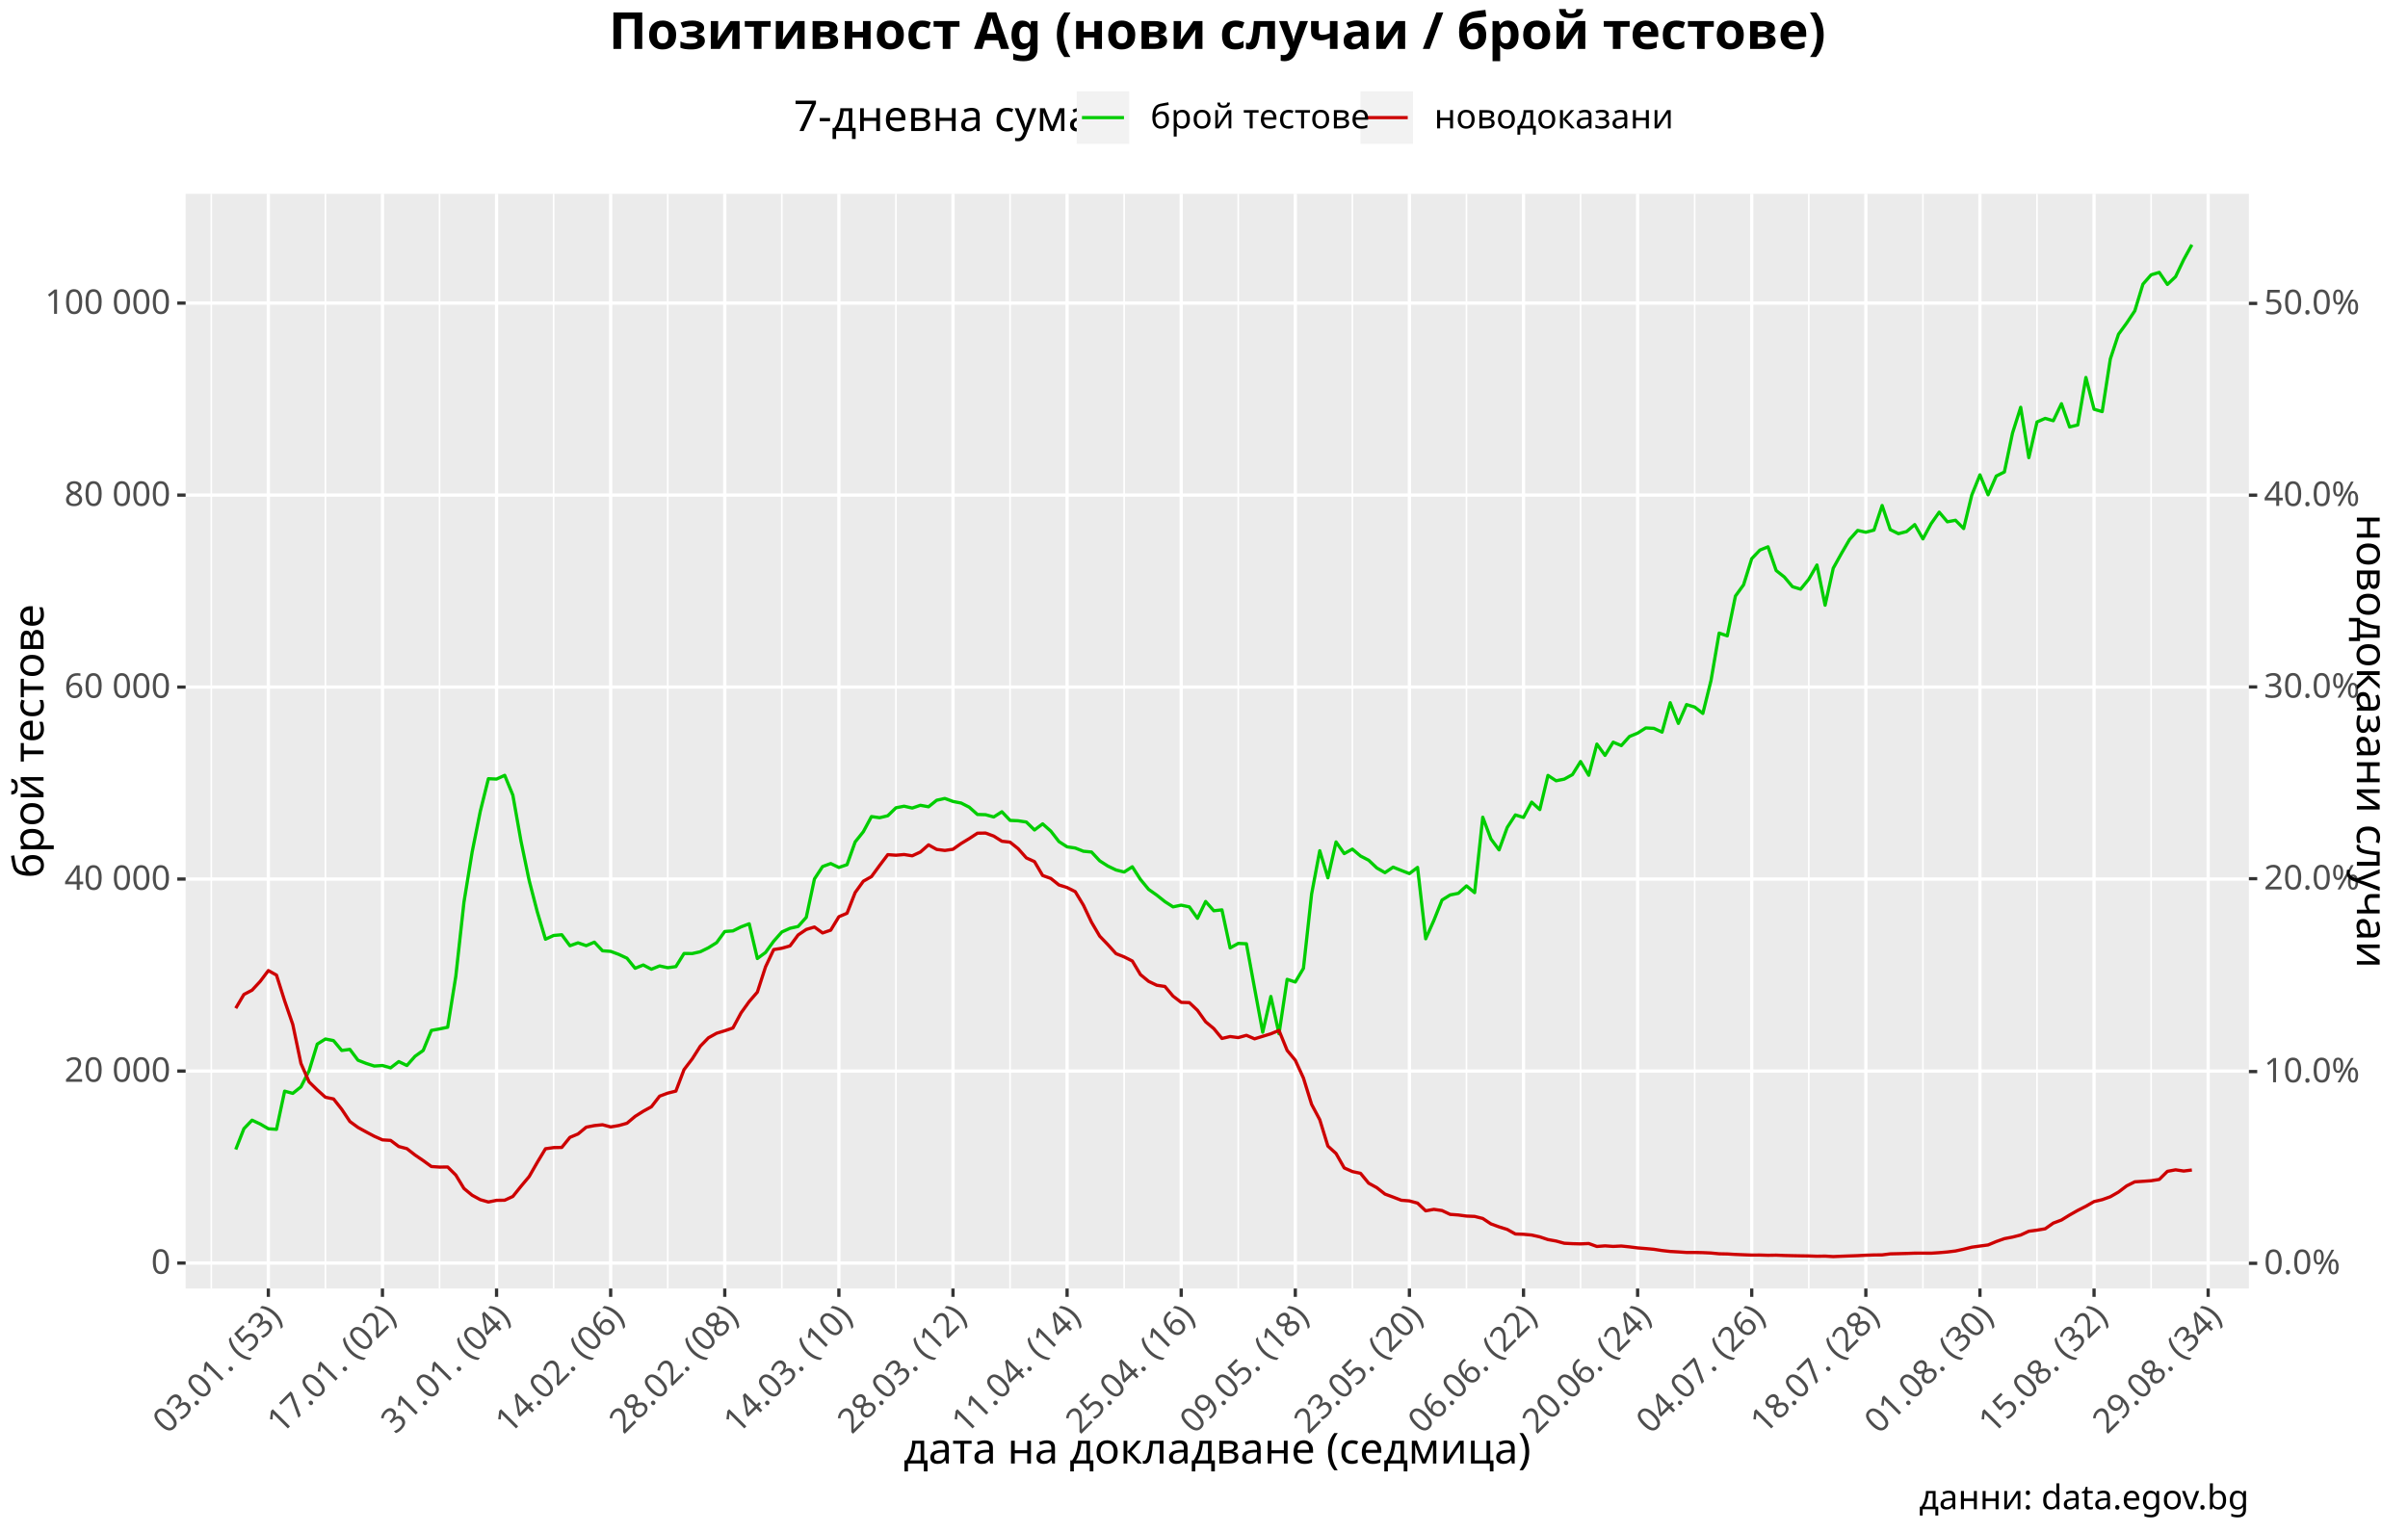
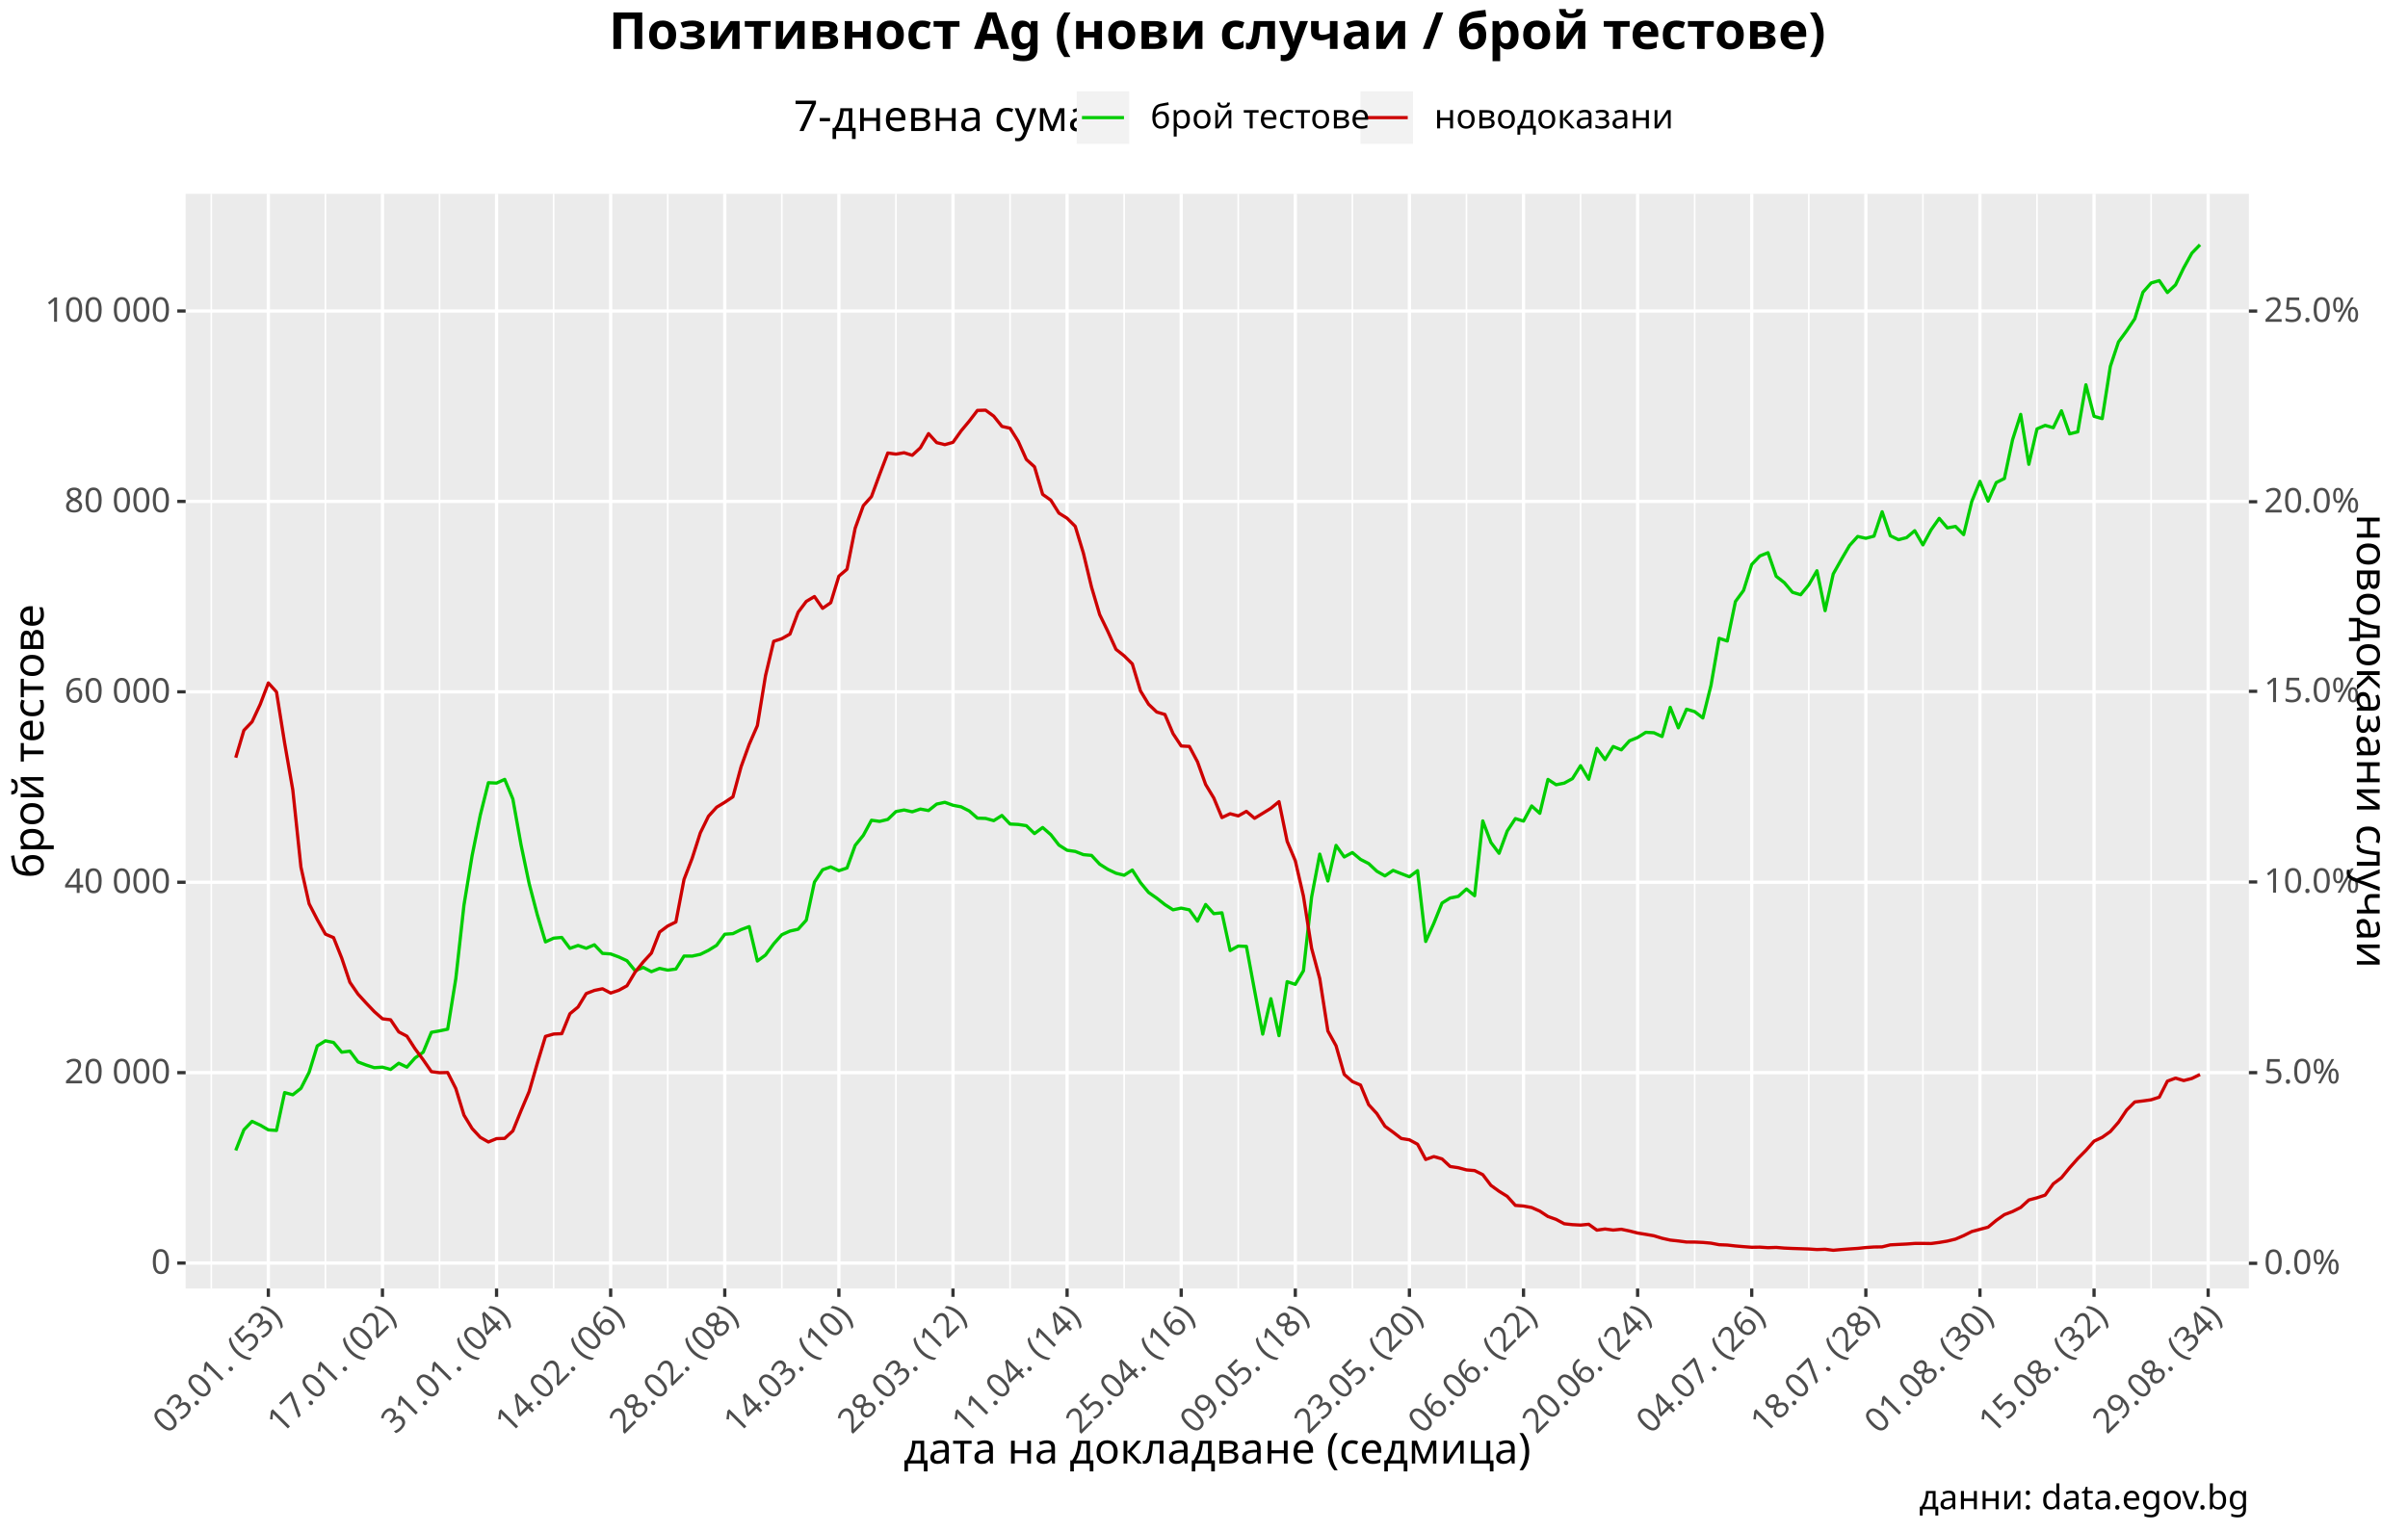
<svg xmlns="http://www.w3.org/2000/svg" class="svglite" viewBox="0 0 792.00 504.00">
  <defs>
    <style type="text/css">
    .svglite line, .svglite polyline, .svglite polygon, .svglite path, .svglite rect, .svglite circle {
      fill: none;
      stroke: #000000;
      stroke-linecap: round;
      stroke-linejoin: round;
      stroke-miterlimit: 10.00;
    }
  </style>
  </defs>
  <rect width="100%" height="100%" style="stroke: none; fill: #FFFFFF;" />
  <defs>
    <clipPath id="cpMC4wMHw3OTIuMDB8MC4wMHw1MDQuMDA=">
      <rect x="0.00" y="0.00" width="792.00" height="504.00" />
    </clipPath>
  </defs>
  <g clip-path="url(#cpMC4wMHw3OTIuMDB8MC4wMHw1MDQuMDA=)">
    <rect x="0.00" y="-0" width="792.00" height="504.00" style="stroke-width: 1.07; stroke: #FFFFFF; fill: #FFFFFF;" />
  </g>
  <defs>
    <clipPath id="cpNjEuMDV8NzM5LjY3fDYzLjc3fDQyMy45Mg==">
      <rect x="61.05" y="63.77" width="678.62" height="360.15" />
    </clipPath>
  </defs>
  <g clip-path="url(#cpNjEuMDV8NzM5LjY3fDYzLjc3fDQyMy45Mg==)">
    <rect x="61.05" y="63.77" width="678.62" height="360.15" style="stroke-width: 1.07; stroke: none; fill: #EBEBEB;" />
    <polyline points="69.50,423.92 69.50,63.77 " style="stroke-width: 0.53; stroke: #FFFFFF; stroke-linecap: butt;" />
    <polyline points="107.03,423.92 107.03,63.77 " style="stroke-width: 0.53; stroke: #FFFFFF; stroke-linecap: butt;" />
    <polyline points="144.56,423.92 144.56,63.77 " style="stroke-width: 0.53; stroke: #FFFFFF; stroke-linecap: butt;" />
    <polyline points="182.09,423.92 182.09,63.77 " style="stroke-width: 0.53; stroke: #FFFFFF; stroke-linecap: butt;" />
    <polyline points="219.62,423.92 219.62,63.77 " style="stroke-width: 0.53; stroke: #FFFFFF; stroke-linecap: butt;" />
    <polyline points="257.15,423.92 257.15,63.77 " style="stroke-width: 0.53; stroke: #FFFFFF; stroke-linecap: butt;" />
    <polyline points="294.68,423.92 294.68,63.77 " style="stroke-width: 0.53; stroke: #FFFFFF; stroke-linecap: butt;" />
    <polyline points="332.21,423.92 332.21,63.77 " style="stroke-width: 0.53; stroke: #FFFFFF; stroke-linecap: butt;" />
    <polyline points="369.74,423.92 369.74,63.77 " style="stroke-width: 0.53; stroke: #FFFFFF; stroke-linecap: butt;" />
    <polyline points="407.27,423.92 407.27,63.77 " style="stroke-width: 0.53; stroke: #FFFFFF; stroke-linecap: butt;" />
    <polyline points="444.80,423.92 444.80,63.77 " style="stroke-width: 0.53; stroke: #FFFFFF; stroke-linecap: butt;" />
    <polyline points="482.33,423.92 482.33,63.77 " style="stroke-width: 0.53; stroke: #FFFFFF; stroke-linecap: butt;" />
    <polyline points="519.86,423.92 519.86,63.77 " style="stroke-width: 0.53; stroke: #FFFFFF; stroke-linecap: butt;" />
    <polyline points="557.39,423.92 557.39,63.77 " style="stroke-width: 0.53; stroke: #FFFFFF; stroke-linecap: butt;" />
    <polyline points="594.92,423.92 594.92,63.77 " style="stroke-width: 0.53; stroke: #FFFFFF; stroke-linecap: butt;" />
    <polyline points="632.45,423.92 632.45,63.77 " style="stroke-width: 0.53; stroke: #FFFFFF; stroke-linecap: butt;" />
    <polyline points="669.98,423.92 669.98,63.77 " style="stroke-width: 0.53; stroke: #FFFFFF; stroke-linecap: butt;" />
    <polyline points="707.51,423.92 707.51,63.77 " style="stroke-width: 0.53; stroke: #FFFFFF; stroke-linecap: butt;" />
    <polyline points="61.05,415.54 739.67,415.54 " style="stroke-width: 1.07; stroke: #FFFFFF; stroke-linecap: butt;" />
-     <polyline points="61.05,352.38 739.67,352.38 " style="stroke-width: 1.07; stroke: #FFFFFF; stroke-linecap: butt;" />
-     <polyline points="61.05,289.21 739.67,289.21 " style="stroke-width: 1.07; stroke: #FFFFFF; stroke-linecap: butt;" />
-     <polyline points="61.05,226.05 739.67,226.05 " style="stroke-width: 1.07; stroke: #FFFFFF; stroke-linecap: butt;" />
-     <polyline points="61.05,162.89 739.67,162.89 " style="stroke-width: 1.07; stroke: #FFFFFF; stroke-linecap: butt;" />
-     <polyline points="61.05,99.72 739.67,99.72 " style="stroke-width: 1.07; stroke: #FFFFFF; stroke-linecap: butt;" />
+     <polyline points="61.05,352.90 739.67,352.90 " style="stroke-width: 1.07; stroke: #FFFFFF; stroke-linecap: butt;" />
+     <polyline points="61.05,290.26 739.67,290.26 " style="stroke-width: 1.07; stroke: #FFFFFF; stroke-linecap: butt;" />
+     <polyline points="61.05,227.61 739.67,227.61 " style="stroke-width: 1.07; stroke: #FFFFFF; stroke-linecap: butt;" />
+     <polyline points="61.05,164.97 739.67,164.97 " style="stroke-width: 1.07; stroke: #FFFFFF; stroke-linecap: butt;" />
+     <polyline points="61.05,102.33 739.67,102.33 " style="stroke-width: 1.07; stroke: #FFFFFF; stroke-linecap: butt;" />
    <polyline points="88.26,423.92 88.26,63.77 " style="stroke-width: 1.07; stroke: #FFFFFF; stroke-linecap: butt;" />
    <polyline points="125.79,423.92 125.79,63.77 " style="stroke-width: 1.07; stroke: #FFFFFF; stroke-linecap: butt;" />
    <polyline points="163.32,423.92 163.32,63.77 " style="stroke-width: 1.07; stroke: #FFFFFF; stroke-linecap: butt;" />
    <polyline points="200.85,423.92 200.85,63.77 " style="stroke-width: 1.07; stroke: #FFFFFF; stroke-linecap: butt;" />
    <polyline points="238.38,423.92 238.38,63.77 " style="stroke-width: 1.07; stroke: #FFFFFF; stroke-linecap: butt;" />
    <polyline points="275.91,423.92 275.91,63.77 " style="stroke-width: 1.07; stroke: #FFFFFF; stroke-linecap: butt;" />
    <polyline points="313.44,423.92 313.44,63.77 " style="stroke-width: 1.07; stroke: #FFFFFF; stroke-linecap: butt;" />
    <polyline points="350.97,423.92 350.97,63.77 " style="stroke-width: 1.07; stroke: #FFFFFF; stroke-linecap: butt;" />
    <polyline points="388.50,423.92 388.50,63.77 " style="stroke-width: 1.07; stroke: #FFFFFF; stroke-linecap: butt;" />
    <polyline points="426.03,423.92 426.03,63.77 " style="stroke-width: 1.07; stroke: #FFFFFF; stroke-linecap: butt;" />
    <polyline points="463.56,423.92 463.56,63.77 " style="stroke-width: 1.07; stroke: #FFFFFF; stroke-linecap: butt;" />
    <polyline points="501.09,423.92 501.09,63.77 " style="stroke-width: 1.07; stroke: #FFFFFF; stroke-linecap: butt;" />
    <polyline points="538.62,423.92 538.62,63.77 " style="stroke-width: 1.07; stroke: #FFFFFF; stroke-linecap: butt;" />
    <polyline points="576.15,423.92 576.15,63.77 " style="stroke-width: 1.07; stroke: #FFFFFF; stroke-linecap: butt;" />
    <polyline points="613.68,423.92 613.68,63.77 " style="stroke-width: 1.07; stroke: #FFFFFF; stroke-linecap: butt;" />
    <polyline points="651.21,423.92 651.21,63.77 " style="stroke-width: 1.07; stroke: #FFFFFF; stroke-linecap: butt;" />
    <polyline points="688.74,423.92 688.74,63.77 " style="stroke-width: 1.07; stroke: #FFFFFF; stroke-linecap: butt;" />
    <polyline points="726.27,423.92 726.27,63.77 " style="stroke-width: 1.07; stroke: #FFFFFF; stroke-linecap: butt;" />
-     <polyline points="77.54,378.18 80.22,371.34 82.90,368.54 85.58,369.80 88.26,371.36 90.94,371.55 93.62,358.99 96.30,359.72 98.98,357.58 101.67,352.27 104.35,343.51 107.03,341.83 109.71,342.37 112.39,345.60 115.07,345.25 117.75,348.82 120.43,349.86 123.11,350.73 125.79,350.55 128.47,351.32 131.15,349.26 133.83,350.55 136.51,347.51 139.19,345.60 141.88,339.01 144.56,338.52 147.24,337.96 149.92,321.18 152.60,296.82 155.28,280.36 157.96,266.96 160.64,256.19 163.32,256.31 166.00,255.08 168.68,261.61 171.36,276.75 174.04,289.67 176.72,300.00 179.41,309.00 182.09,307.77 184.77,307.53 187.45,311.14 190.13,310.19 192.81,311.12 195.49,309.97 198.17,312.81 200.85,313.00 203.53,314.00 206.21,315.25 208.89,318.56 211.57,317.48 214.25,318.88 216.94,317.79 219.62,318.38 222.30,318.01 224.98,313.70 227.66,313.72 230.34,313.13 233.02,311.81 235.70,310.13 238.38,306.46 241.06,306.27 243.74,304.94 246.42,303.93 249.10,315.35 251.78,313.37 254.47,309.66 257.15,306.62 259.83,305.41 262.51,304.81 265.19,301.79 267.87,289.18 270.55,285.09 273.23,284.11 275.91,285.39 278.59,284.48 281.27,276.99 283.95,273.64 286.63,268.65 289.31,269.03 292.00,268.38 294.68,265.76 297.36,265.24 300.04,265.85 302.72,264.94 305.40,265.43 308.08,263.28 310.76,262.69 313.44,263.68 316.12,264.20 318.80,265.57 321.48,267.96 324.16,268.04 326.84,268.78 329.53,267.07 332.21,269.91 334.89,270.04 337.57,270.45 340.25,273.06 342.93,271.05 345.61,273.43 348.29,276.88 350.97,278.61 353.65,279.00 356.33,280.06 359.01,280.32 361.69,283.21 364.37,284.93 367.06,286.22 369.74,286.90 372.42,285.17 375.10,289.34 377.78,292.60 380.46,294.49 383.14,296.63 385.82,298.36 388.50,297.80 391.18,298.37 393.86,302.13 396.54,296.59 399.22,299.64 401.90,299.35 404.59,311.87 407.27,310.38 409.95,310.50 412.63,325.12 415.31,339.60 417.99,327.84 420.67,340.11 423.35,322.20 426.03,323.09 428.71,318.58 431.39,294.15 434.07,279.89 436.75,288.80 439.43,277.00 442.12,280.83 444.80,279.36 447.48,281.63 450.16,283.02 452.84,285.56 455.52,287.10 458.20,285.29 460.88,286.37 463.56,287.41 466.24,285.38 468.92,308.86 471.60,302.82 474.28,296.12 476.96,294.44 479.65,293.90 482.33,291.46 485.01,293.68 487.69,268.87 490.37,276.02 493.05,279.61 495.73,272.23 498.41,268.11 501.09,268.94 503.77,263.90 506.45,266.35 509.13,255.11 511.81,256.87 514.49,256.33 517.18,254.85 519.86,250.54 522.54,255.06 525.22,244.81 527.90,248.52 530.58,244.18 533.26,245.30 535.94,242.30 538.62,241.20 541.30,239.49 543.98,239.63 546.66,240.87 549.34,231.19 552.02,238.00 554.71,231.81 557.39,232.62 560.07,234.72 562.75,223.92 565.43,208.29 568.11,209.19 570.79,196.10 573.47,192.40 576.15,183.80 578.83,180.98 581.51,179.90 584.19,187.71 586.87,189.83 589.55,193.02 592.24,193.84 594.92,190.55 597.60,185.89 600.28,199.11 602.96,186.94 605.64,182.12 608.32,177.51 611.00,174.51 613.68,175.11 616.36,174.40 619.04,166.31 621.72,174.26 624.40,175.58 627.08,174.89 629.76,172.59 632.45,177.30 635.13,172.32 637.81,168.50 640.49,171.67 643.17,171.17 645.85,173.89 648.53,162.86 651.21,156.22 653.89,162.79 656.57,156.63 659.25,155.28 661.93,142.46 664.61,134.00 667.29,150.57 669.98,138.83 672.66,137.65 675.34,138.42 678.02,132.82 680.70,140.47 683.38,139.81 686.06,124.19 688.74,134.64 691.42,135.42 694.10,118.09 696.78,109.97 699.46,106.30 702.14,102.28 704.82,93.49 707.51,90.42 710.19,89.62 712.87,93.58 715.55,91.03 718.23,85.41 720.91,80.52 " style="stroke-width: 1.07; stroke: #00CD00; stroke-linecap: butt;" />
-     <polyline points="77.54,331.71 80.22,327.18 82.90,325.77 85.58,322.88 88.26,319.32 90.94,320.81 93.62,329.29 96.30,337.06 98.98,349.87 101.67,355.96 104.35,358.58 107.03,360.99 109.71,361.56 112.39,364.95 115.07,368.97 117.75,370.93 120.43,372.41 123.11,373.83 125.79,375.02 128.47,375.19 131.15,377.20 133.83,377.91 136.51,380.00 139.19,381.83 141.88,383.79 144.56,383.97 147.24,383.94 149.92,386.60 152.60,391.01 155.28,393.23 157.96,394.69 160.64,395.46 163.32,394.91 166.00,394.87 168.68,393.63 171.36,390.29 174.04,387.09 176.72,382.41 179.41,377.94 182.09,377.56 184.77,377.50 187.45,374.19 190.13,373.07 192.81,370.84 195.49,370.32 198.17,370.04 200.85,370.76 203.53,370.30 206.21,369.55 208.89,367.29 211.57,365.60 214.25,364.13 216.94,360.64 219.62,359.64 222.30,358.97 224.98,351.90 227.66,348.40 230.34,344.19 233.02,341.43 235.70,339.94 238.38,339.12 241.06,338.21 243.74,333.23 246.42,329.50 249.10,326.40 251.78,318.11 254.47,312.41 257.15,311.97 259.83,311.21 262.51,307.60 265.19,305.79 267.87,304.99 270.55,306.94 273.23,306.02 275.91,301.60 278.59,300.46 281.27,293.65 283.95,289.92 286.63,288.40 289.31,284.73 292.00,281.18 294.68,281.37 297.36,281.14 300.04,281.56 302.72,280.32 305.40,277.96 308.08,279.46 310.76,279.80 313.44,279.41 316.12,277.51 318.80,275.89 321.48,274.12 324.16,274.08 326.84,275.07 329.53,276.77 332.21,277.07 334.89,279.23 337.57,282.25 340.25,283.47 342.93,288.04 345.61,289.00 348.29,291.15 350.97,292.00 353.65,293.35 356.33,297.79 359.01,303.43 361.69,307.98 364.37,310.77 367.06,313.75 369.74,314.82 372.42,316.16 375.10,320.64 377.78,322.86 380.46,324.15 383.14,324.55 385.82,327.73 388.50,329.78 391.18,329.86 393.86,332.40 396.54,336.17 399.22,338.40 401.90,341.65 404.59,341.02 407.27,341.37 409.95,340.62 412.63,341.77 415.31,340.94 417.99,340.12 420.67,339.01 423.35,345.59 426.03,348.82 428.71,354.68 431.39,363.33 434.07,368.37 436.75,377.06 439.43,379.50 442.12,384.25 444.80,385.44 447.48,386.02 450.16,389.27 452.84,390.74 455.52,392.85 458.20,393.84 460.88,394.88 463.56,395.10 466.24,395.83 468.92,398.36 471.60,397.88 474.28,398.27 476.96,399.53 479.65,399.73 482.33,400.09 485.01,400.20 487.69,400.88 490.37,402.66 493.05,403.64 495.73,404.48 498.41,405.98 501.09,406.08 503.77,406.33 506.45,406.93 509.13,407.82 511.81,408.30 514.49,409.03 517.18,409.17 519.86,409.24 522.54,409.12 525.22,410.09 527.90,409.89 530.58,410.07 533.26,409.94 535.94,410.22 538.62,410.56 541.30,410.78 543.98,411.02 546.66,411.43 549.34,411.73 552.02,411.88 554.71,412.06 557.39,412.06 560.07,412.12 562.75,412.24 565.43,412.50 568.11,412.55 570.79,412.71 573.47,412.82 576.15,412.92 578.83,412.91 581.51,412.99 584.19,412.95 586.87,413.06 589.55,413.12 592.24,413.17 594.92,413.21 597.60,413.30 600.28,413.26 602.96,413.42 605.64,413.30 608.32,413.20 611.00,413.11 613.68,412.97 616.36,412.88 619.04,412.86 621.72,412.52 624.40,412.46 627.08,412.39 629.76,412.29 632.45,412.28 635.13,412.30 637.81,412.13 640.49,411.90 643.17,411.57 645.85,410.99 648.53,410.32 651.21,409.95 653.89,409.59 656.57,408.47 659.25,407.52 661.93,407.00 664.61,406.32 667.29,405.08 669.98,404.72 672.66,404.27 675.34,402.40 678.02,401.39 680.70,399.74 683.38,398.22 686.06,396.86 688.74,395.32 691.42,394.69 694.10,393.73 696.78,392.19 699.46,390.16 702.14,388.82 704.82,388.65 707.51,388.46 710.19,388.03 712.87,385.37 715.55,384.87 718.23,385.27 720.91,384.93 " style="stroke-width: 1.07; stroke: #CD0000; stroke-linecap: butt;" />
+     <polyline points="77.54,378.49 80.22,371.70 82.90,368.93 85.58,370.17 88.26,371.73 90.94,371.91 93.62,359.46 96.30,360.18 98.98,358.06 101.67,352.79 104.35,344.10 107.03,342.43 109.71,342.97 112.39,346.17 115.07,345.83 117.75,349.38 120.43,350.40 123.11,351.27 125.79,351.09 128.47,351.85 131.15,349.80 133.83,351.09 136.51,348.07 139.19,346.18 141.88,339.64 144.56,339.16 147.24,338.60 149.92,321.96 152.60,297.80 155.28,281.48 157.96,268.19 160.64,257.51 163.32,257.63 166.00,256.41 168.68,262.88 171.36,277.89 174.04,290.71 176.72,300.95 179.41,309.88 182.09,308.66 184.77,308.42 187.45,312.01 190.13,311.06 192.81,311.98 195.49,310.84 198.17,313.66 200.85,313.85 203.53,314.84 206.21,316.08 208.89,319.36 211.57,318.29 214.25,319.68 216.94,318.60 219.62,319.18 222.30,318.81 224.98,314.54 227.66,314.56 230.34,313.98 233.02,312.66 235.70,311.00 238.38,307.36 241.06,307.17 243.74,305.85 246.42,304.86 249.10,316.18 251.78,314.21 254.47,310.53 257.15,307.52 259.83,306.32 262.51,305.72 265.19,302.73 267.87,290.22 270.55,286.16 273.23,285.20 275.91,286.46 278.59,285.56 281.27,278.13 283.95,274.82 286.63,269.86 289.31,270.24 292.00,269.59 294.68,267.00 297.36,266.48 300.04,267.08 302.72,266.18 305.40,266.67 308.08,264.54 310.76,263.96 313.44,264.93 316.12,265.45 318.80,266.81 321.48,269.17 324.16,269.26 326.84,269.99 329.53,268.29 332.21,271.11 334.89,271.24 337.57,271.65 340.25,274.24 342.93,272.25 345.61,274.60 348.29,278.03 350.97,279.74 353.65,280.12 356.33,281.18 359.01,281.43 361.69,284.31 364.37,286.01 367.06,287.29 369.74,287.96 372.42,286.24 375.10,290.38 377.78,293.62 380.46,295.49 383.14,297.61 385.82,299.33 388.50,298.77 391.18,299.34 393.86,303.06 396.54,297.58 399.22,300.59 401.90,300.31 404.59,312.73 407.27,311.25 409.95,311.37 412.63,325.86 415.31,340.22 417.99,328.57 420.67,340.73 423.35,322.97 426.03,323.86 428.71,319.38 431.39,295.15 434.07,281.01 436.75,289.85 439.43,278.14 442.12,281.94 444.80,280.49 447.48,282.74 450.16,284.11 452.84,286.63 455.52,288.16 458.20,286.36 460.88,287.43 463.56,288.47 466.24,286.45 468.92,309.74 471.60,303.75 474.28,297.11 476.96,295.44 479.65,294.91 482.33,292.48 485.01,294.69 487.69,270.08 490.37,277.17 493.05,280.73 495.73,273.42 498.41,269.32 501.09,270.15 503.77,265.15 506.45,267.58 509.13,256.43 511.81,258.18 514.49,257.64 517.18,256.17 519.86,251.90 522.54,256.38 525.22,246.22 527.90,249.90 530.58,245.60 533.26,246.70 535.94,243.73 538.62,242.64 541.30,240.94 543.98,241.08 546.66,242.32 549.34,232.71 552.02,239.46 554.71,233.33 557.39,234.13 560.07,236.21 562.75,225.50 565.43,210.01 568.11,210.89 570.79,197.91 573.47,194.24 576.15,185.71 578.83,182.91 581.51,181.84 584.19,189.59 586.87,191.69 589.55,194.86 592.24,195.67 594.92,192.40 597.60,187.78 600.28,200.90 602.96,188.83 605.64,184.05 608.32,179.47 611.00,176.50 613.68,177.10 616.36,176.39 619.04,168.37 621.72,176.25 624.40,177.56 627.08,176.88 629.76,174.60 632.45,179.27 635.13,174.33 637.81,170.54 640.49,173.68 643.17,173.19 645.85,175.89 648.53,164.95 651.21,158.36 653.89,164.88 656.57,158.77 659.25,157.43 661.93,144.71 664.61,136.33 667.29,152.75 669.98,141.11 672.66,139.95 675.34,140.71 678.02,135.15 680.70,142.74 683.38,142.08 686.06,126.60 688.74,136.96 691.42,137.73 694.10,120.54 696.78,112.49 699.46,108.85 702.14,104.87 704.82,96.15 707.51,93.11 710.19,92.32 712.87,96.24 715.55,93.71 718.23,88.13 720.91,83.29 723.59,80.52 " style="stroke-width: 1.07; stroke: #00CD00; stroke-linecap: butt;" />
+     <polyline points="77.54,249.27 80.22,240.27 82.90,237.48 85.58,231.74 88.26,224.69 90.94,227.65 93.62,244.47 96.30,259.88 98.98,285.29 101.67,297.35 104.35,302.55 107.03,307.33 109.71,308.48 112.39,315.19 115.07,323.17 117.75,327.06 120.43,330.00 123.11,332.82 125.79,335.18 128.47,335.51 131.15,339.49 133.83,340.90 136.51,345.05 139.19,348.67 141.88,352.57 144.56,352.92 147.24,352.86 149.92,358.13 152.60,366.88 155.28,371.28 157.96,374.18 160.64,375.71 163.32,374.61 166.00,374.53 168.68,372.07 171.36,365.45 174.04,359.12 176.72,349.83 179.41,340.97 182.09,340.20 184.77,340.08 187.45,333.52 190.13,331.30 192.81,326.88 195.49,325.85 198.17,325.30 200.85,326.71 203.53,325.80 206.21,324.33 208.89,319.83 211.57,316.48 214.25,313.57 216.94,306.65 219.62,304.65 222.30,303.33 224.98,289.32 227.66,282.37 230.34,274.01 233.02,268.54 235.70,265.58 238.38,263.95 241.06,262.16 243.74,252.27 246.42,244.87 249.10,238.73 251.78,222.29 254.47,210.99 257.15,210.12 259.83,208.60 262.51,201.43 265.19,197.86 267.87,196.26 270.55,200.14 273.23,198.30 275.91,189.54 278.59,187.27 281.27,173.78 283.95,166.37 286.63,163.37 289.31,156.09 292.00,149.04 294.68,149.41 297.36,148.95 300.04,149.79 302.72,147.32 305.40,142.66 308.08,145.62 310.76,146.29 313.44,145.53 316.12,141.75 318.80,138.54 321.48,135.03 324.16,134.95 326.84,136.91 329.53,140.28 332.21,140.89 334.89,145.17 337.57,151.16 340.25,153.58 342.93,162.64 345.61,164.55 348.29,168.82 350.97,170.50 353.65,173.17 356.33,181.98 359.01,193.16 361.69,202.20 364.37,207.72 367.06,213.64 369.74,215.77 372.42,218.42 375.10,227.30 377.78,231.70 380.46,234.26 383.14,235.06 385.82,241.37 388.50,245.43 391.18,245.58 393.86,250.63 396.54,258.10 399.22,262.54 401.90,268.98 404.59,267.72 407.27,268.43 409.95,266.94 412.63,269.22 415.31,267.58 417.99,265.93 420.67,263.74 423.35,276.80 426.03,283.20 428.71,294.83 431.39,311.99 434.07,321.97 436.75,339.21 439.43,344.06 442.12,353.48 444.80,355.83 447.48,356.98 450.16,363.44 452.84,366.35 455.52,370.53 458.20,372.50 460.88,374.56 463.56,375.00 466.24,376.45 468.92,381.46 471.60,380.51 474.28,381.28 476.96,383.78 479.65,384.18 482.33,384.90 485.01,385.12 487.69,386.46 490.37,389.99 493.05,391.93 495.73,393.59 498.41,396.57 501.09,396.78 503.77,397.28 506.45,398.46 509.13,400.23 511.81,401.18 514.49,402.62 517.18,402.91 519.86,403.05 522.54,402.79 525.22,404.72 527.90,404.34 530.58,404.69 533.26,404.43 535.94,404.99 538.62,405.67 541.30,406.10 543.98,406.57 546.66,407.39 549.34,407.99 552.02,408.28 554.71,408.63 557.39,408.64 560.07,408.76 562.75,409.00 565.43,409.51 568.11,409.62 570.79,409.92 573.47,410.15 576.15,410.35 578.83,410.31 581.51,410.49 584.19,410.40 586.87,410.62 589.55,410.74 592.24,410.83 594.92,410.92 597.60,411.10 600.28,411.01 602.96,411.34 605.64,411.10 608.32,410.90 611.00,410.72 613.68,410.44 616.36,410.26 619.04,410.22 621.72,409.56 624.40,409.42 627.08,409.29 629.76,409.09 632.45,409.08 635.13,409.12 637.81,408.77 640.49,408.32 643.17,407.67 645.85,406.52 648.53,405.18 651.21,404.45 653.89,403.74 656.57,401.51 659.25,399.62 661.93,398.60 664.61,397.26 667.29,394.80 669.98,394.08 672.66,393.19 675.34,389.47 678.02,387.48 680.70,384.20 683.38,381.19 686.06,378.49 688.74,375.44 691.42,374.18 694.10,372.28 696.78,369.22 699.46,365.21 702.14,362.54 704.82,362.21 707.51,361.83 710.19,360.97 712.87,355.70 715.55,354.70 718.23,355.50 720.91,354.82 723.59,353.51 " style="stroke-width: 1.07; stroke: #CD0000; stroke-linecap: butt;" />
  </g>
  <g clip-path="url(#cpMC4wMHw3OTIuMDB8MC4wMHw1MDQuMDA=)">
    <text x="56.12" y="419.08" text-anchor="end" style="font-size: 11.20px; fill: #4D4D4D; font-family: Calibri;" textLength="5.67px" lengthAdjust="spacingAndGlyphs">0</text>
-     <text x="56.12" y="355.91" text-anchor="end" style="font-size: 11.20px; fill: #4D4D4D; font-family: Calibri;" textLength="30.90px" lengthAdjust="spacingAndGlyphs">20 000</text>
-     <text x="56.12" y="292.75" text-anchor="end" style="font-size: 11.20px; fill: #4D4D4D; font-family: Calibri;" textLength="30.90px" lengthAdjust="spacingAndGlyphs">40 000</text>
-     <text x="56.12" y="229.58" text-anchor="end" style="font-size: 11.20px; fill: #4D4D4D; font-family: Calibri;" textLength="30.90px" lengthAdjust="spacingAndGlyphs">60 000</text>
-     <text x="56.12" y="166.42" text-anchor="end" style="font-size: 11.20px; fill: #4D4D4D; font-family: Calibri;" textLength="30.90px" lengthAdjust="spacingAndGlyphs">80 000</text>
-     <text x="56.12" y="103.26" text-anchor="end" style="font-size: 11.20px; fill: #4D4D4D; font-family: Calibri;" textLength="36.57px" lengthAdjust="spacingAndGlyphs">100 000</text>
+     <text x="56.12" y="356.43" text-anchor="end" style="font-size: 11.20px; fill: #4D4D4D; font-family: Calibri;" textLength="30.90px" lengthAdjust="spacingAndGlyphs">20 000</text>
+     <text x="56.12" y="293.79" text-anchor="end" style="font-size: 11.20px; fill: #4D4D4D; font-family: Calibri;" textLength="30.90px" lengthAdjust="spacingAndGlyphs">40 000</text>
+     <text x="56.12" y="231.15" text-anchor="end" style="font-size: 11.20px; fill: #4D4D4D; font-family: Calibri;" textLength="30.90px" lengthAdjust="spacingAndGlyphs">60 000</text>
+     <text x="56.12" y="168.51" text-anchor="end" style="font-size: 11.20px; fill: #4D4D4D; font-family: Calibri;" textLength="30.90px" lengthAdjust="spacingAndGlyphs">80 000</text>
+     <text x="56.12" y="105.86" text-anchor="end" style="font-size: 11.20px; fill: #4D4D4D; font-family: Calibri;" textLength="36.57px" lengthAdjust="spacingAndGlyphs">100 000</text>
    <polyline points="58.31,415.54 61.05,415.54 " style="stroke-width: 1.07; stroke: #333333; stroke-linecap: butt;" />
-     <polyline points="58.31,352.38 61.05,352.38 " style="stroke-width: 1.07; stroke: #333333; stroke-linecap: butt;" />
-     <polyline points="58.31,289.21 61.05,289.21 " style="stroke-width: 1.07; stroke: #333333; stroke-linecap: butt;" />
-     <polyline points="58.31,226.05 61.05,226.05 " style="stroke-width: 1.07; stroke: #333333; stroke-linecap: butt;" />
-     <polyline points="58.31,162.89 61.05,162.89 " style="stroke-width: 1.07; stroke: #333333; stroke-linecap: butt;" />
-     <polyline points="58.31,99.72 61.05,99.72 " style="stroke-width: 1.07; stroke: #333333; stroke-linecap: butt;" />
+     <polyline points="58.31,352.90 61.05,352.90 " style="stroke-width: 1.07; stroke: #333333; stroke-linecap: butt;" />
+     <polyline points="58.31,290.26 61.05,290.26 " style="stroke-width: 1.07; stroke: #333333; stroke-linecap: butt;" />
+     <polyline points="58.31,227.61 61.05,227.61 " style="stroke-width: 1.07; stroke: #333333; stroke-linecap: butt;" />
+     <polyline points="58.31,164.97 61.05,164.97 " style="stroke-width: 1.07; stroke: #333333; stroke-linecap: butt;" />
+     <polyline points="58.31,102.33 61.05,102.33 " style="stroke-width: 1.07; stroke: #333333; stroke-linecap: butt;" />
    <polyline points="739.67,415.63 742.41,415.63 " style="stroke-width: 1.07; stroke: #333333; stroke-linecap: butt;" />
-     <polyline points="739.67,352.54 742.41,352.54 " style="stroke-width: 1.07; stroke: #333333; stroke-linecap: butt;" />
-     <polyline points="739.67,289.09 742.41,289.09 " style="stroke-width: 1.07; stroke: #333333; stroke-linecap: butt;" />
-     <polyline points="739.67,226.00 742.41,226.00 " style="stroke-width: 1.07; stroke: #333333; stroke-linecap: butt;" />
-     <polyline points="739.67,162.91 742.41,162.91 " style="stroke-width: 1.07; stroke: #333333; stroke-linecap: butt;" />
-     <polyline points="739.67,99.82 742.41,99.82 " style="stroke-width: 1.07; stroke: #333333; stroke-linecap: butt;" />
+     <polyline points="739.67,352.90 742.41,352.90 " style="stroke-width: 1.07; stroke: #333333; stroke-linecap: butt;" />
+     <polyline points="739.67,290.17 742.41,290.17 " style="stroke-width: 1.07; stroke: #333333; stroke-linecap: butt;" />
+     <polyline points="739.67,227.44 742.41,227.44 " style="stroke-width: 1.07; stroke: #333333; stroke-linecap: butt;" />
+     <polyline points="739.67,165.07 742.41,165.07 " style="stroke-width: 1.07; stroke: #333333; stroke-linecap: butt;" />
+     <polyline points="739.67,102.35 742.41,102.35 " style="stroke-width: 1.07; stroke: #333333; stroke-linecap: butt;" />
    <text x="744.61" y="419.16" style="font-size: 11.20px; fill: #4D4D4D; font-family: Calibri;" textLength="22.17px" lengthAdjust="spacingAndGlyphs">0.0%</text>
-     <text x="744.61" y="356.07" style="font-size: 11.20px; fill: #4D4D4D; font-family: Calibri;" textLength="27.84px" lengthAdjust="spacingAndGlyphs">10.0%</text>
-     <text x="744.61" y="292.62" style="font-size: 11.20px; fill: #4D4D4D; font-family: Calibri;" textLength="27.84px" lengthAdjust="spacingAndGlyphs">20.0%</text>
-     <text x="744.61" y="229.53" style="font-size: 11.20px; fill: #4D4D4D; font-family: Calibri;" textLength="27.84px" lengthAdjust="spacingAndGlyphs">30.0%</text>
-     <text x="744.61" y="166.45" style="font-size: 11.20px; fill: #4D4D4D; font-family: Calibri;" textLength="27.84px" lengthAdjust="spacingAndGlyphs">40.0%</text>
-     <text x="744.61" y="103.36" style="font-size: 11.20px; fill: #4D4D4D; font-family: Calibri;" textLength="27.84px" lengthAdjust="spacingAndGlyphs">50.0%</text>
+     <text x="744.61" y="356.43" style="font-size: 11.20px; fill: #4D4D4D; font-family: Calibri;" textLength="22.17px" lengthAdjust="spacingAndGlyphs">5.0%</text>
+     <text x="744.61" y="293.70" style="font-size: 11.20px; fill: #4D4D4D; font-family: Calibri;" textLength="27.84px" lengthAdjust="spacingAndGlyphs">10.0%</text>
+     <text x="744.61" y="230.98" style="font-size: 11.20px; fill: #4D4D4D; font-family: Calibri;" textLength="27.84px" lengthAdjust="spacingAndGlyphs">15.0%</text>
+     <text x="744.61" y="168.61" style="font-size: 11.20px; fill: #4D4D4D; font-family: Calibri;" textLength="27.84px" lengthAdjust="spacingAndGlyphs">20.0%</text>
+     <text x="744.61" y="105.88" style="font-size: 11.20px; fill: #4D4D4D; font-family: Calibri;" textLength="27.84px" lengthAdjust="spacingAndGlyphs">25.0%</text>
    <polyline points="88.26,426.66 88.26,423.92 " style="stroke-width: 1.07; stroke: #333333; stroke-linecap: butt;" />
    <polyline points="125.79,426.66 125.79,423.92 " style="stroke-width: 1.07; stroke: #333333; stroke-linecap: butt;" />
    <polyline points="163.32,426.66 163.32,423.92 " style="stroke-width: 1.07; stroke: #333333; stroke-linecap: butt;" />
    <polyline points="200.85,426.66 200.85,423.92 " style="stroke-width: 1.07; stroke: #333333; stroke-linecap: butt;" />
    <polyline points="238.38,426.66 238.38,423.92 " style="stroke-width: 1.07; stroke: #333333; stroke-linecap: butt;" />
    <polyline points="275.91,426.66 275.91,423.92 " style="stroke-width: 1.07; stroke: #333333; stroke-linecap: butt;" />
    <polyline points="313.44,426.66 313.44,423.92 " style="stroke-width: 1.07; stroke: #333333; stroke-linecap: butt;" />
    <polyline points="350.97,426.66 350.97,423.92 " style="stroke-width: 1.07; stroke: #333333; stroke-linecap: butt;" />
    <polyline points="388.50,426.66 388.50,423.92 " style="stroke-width: 1.07; stroke: #333333; stroke-linecap: butt;" />
    <polyline points="426.03,426.66 426.03,423.92 " style="stroke-width: 1.07; stroke: #333333; stroke-linecap: butt;" />
    <polyline points="463.56,426.66 463.56,423.92 " style="stroke-width: 1.07; stroke: #333333; stroke-linecap: butt;" />
    <polyline points="501.09,426.66 501.09,423.92 " style="stroke-width: 1.07; stroke: #333333; stroke-linecap: butt;" />
    <polyline points="538.62,426.66 538.62,423.92 " style="stroke-width: 1.07; stroke: #333333; stroke-linecap: butt;" />
    <polyline points="576.15,426.66 576.15,423.92 " style="stroke-width: 1.07; stroke: #333333; stroke-linecap: butt;" />
    <polyline points="613.68,426.66 613.68,423.92 " style="stroke-width: 1.07; stroke: #333333; stroke-linecap: butt;" />
    <polyline points="651.21,426.66 651.21,423.92 " style="stroke-width: 1.07; stroke: #333333; stroke-linecap: butt;" />
    <polyline points="688.74,426.66 688.74,423.92 " style="stroke-width: 1.07; stroke: #333333; stroke-linecap: butt;" />
    <polyline points="726.27,426.66 726.27,423.92 " style="stroke-width: 1.07; stroke: #333333; stroke-linecap: butt;" />
    <text transform="translate(93.26,433.85) rotate(-45)" text-anchor="end" style="font-size: 11.20px; fill: #4D4D4D; font-family: Calibri;" textLength="49.00px" lengthAdjust="spacingAndGlyphs">03.01. (53)</text>
    <text transform="translate(130.79,433.85) rotate(-45)" text-anchor="end" style="font-size: 11.20px; fill: #4D4D4D; font-family: Calibri;" textLength="49.00px" lengthAdjust="spacingAndGlyphs">17.01. (02)</text>
    <text transform="translate(168.32,433.85) rotate(-45)" text-anchor="end" style="font-size: 11.20px; fill: #4D4D4D; font-family: Calibri;" textLength="49.00px" lengthAdjust="spacingAndGlyphs">31.01. (04)</text>
    <text transform="translate(205.85,433.85) rotate(-45)" text-anchor="end" style="font-size: 11.20px; fill: #4D4D4D; font-family: Calibri;" textLength="49.00px" lengthAdjust="spacingAndGlyphs">14.02. (06)</text>
    <text transform="translate(243.38,433.85) rotate(-45)" text-anchor="end" style="font-size: 11.20px; fill: #4D4D4D; font-family: Calibri;" textLength="49.00px" lengthAdjust="spacingAndGlyphs">28.02. (08)</text>
    <text transform="translate(280.91,433.85) rotate(-45)" text-anchor="end" style="font-size: 11.20px; fill: #4D4D4D; font-family: Calibri;" textLength="49.00px" lengthAdjust="spacingAndGlyphs">14.03. (10)</text>
    <text transform="translate(318.44,433.85) rotate(-45)" text-anchor="end" style="font-size: 11.20px; fill: #4D4D4D; font-family: Calibri;" textLength="49.00px" lengthAdjust="spacingAndGlyphs">28.03. (12)</text>
    <text transform="translate(355.97,433.85) rotate(-45)" text-anchor="end" style="font-size: 11.20px; fill: #4D4D4D; font-family: Calibri;" textLength="49.00px" lengthAdjust="spacingAndGlyphs">11.04. (14)</text>
    <text transform="translate(393.50,433.85) rotate(-45)" text-anchor="end" style="font-size: 11.20px; fill: #4D4D4D; font-family: Calibri;" textLength="49.00px" lengthAdjust="spacingAndGlyphs">25.04. (16)</text>
    <text transform="translate(431.03,433.85) rotate(-45)" text-anchor="end" style="font-size: 11.20px; fill: #4D4D4D; font-family: Calibri;" textLength="49.00px" lengthAdjust="spacingAndGlyphs">09.05. (18)</text>
    <text transform="translate(468.56,433.85) rotate(-45)" text-anchor="end" style="font-size: 11.20px; fill: #4D4D4D; font-family: Calibri;" textLength="49.00px" lengthAdjust="spacingAndGlyphs">23.05. (20)</text>
    <text transform="translate(506.09,433.85) rotate(-45)" text-anchor="end" style="font-size: 11.20px; fill: #4D4D4D; font-family: Calibri;" textLength="49.00px" lengthAdjust="spacingAndGlyphs">06.06. (22)</text>
    <text transform="translate(543.62,433.85) rotate(-45)" text-anchor="end" style="font-size: 11.20px; fill: #4D4D4D; font-family: Calibri;" textLength="49.00px" lengthAdjust="spacingAndGlyphs">20.06. (24)</text>
    <text transform="translate(581.15,433.85) rotate(-45)" text-anchor="end" style="font-size: 11.20px; fill: #4D4D4D; font-family: Calibri;" textLength="49.00px" lengthAdjust="spacingAndGlyphs">04.07. (26)</text>
    <text transform="translate(618.68,433.85) rotate(-45)" text-anchor="end" style="font-size: 11.20px; fill: #4D4D4D; font-family: Calibri;" textLength="49.00px" lengthAdjust="spacingAndGlyphs">18.07. (28)</text>
    <text transform="translate(656.21,433.85) rotate(-45)" text-anchor="end" style="font-size: 11.20px; fill: #4D4D4D; font-family: Calibri;" textLength="49.00px" lengthAdjust="spacingAndGlyphs">01.08. (30)</text>
    <text transform="translate(693.74,433.85) rotate(-45)" text-anchor="end" style="font-size: 11.20px; fill: #4D4D4D; font-family: Calibri;" textLength="49.00px" lengthAdjust="spacingAndGlyphs">15.08. (32)</text>
    <text transform="translate(731.27,433.85) rotate(-45)" text-anchor="end" style="font-size: 11.20px; fill: #4D4D4D; font-family: Calibri;" textLength="49.00px" lengthAdjust="spacingAndGlyphs">29.08. (34)</text>
    <text x="400.36" y="481.49" text-anchor="middle" style="font-size: 14.00px; font-family: Calibri;" textLength="181.99px" lengthAdjust="spacingAndGlyphs">дата на докладване (седмица)</text>
    <text transform="translate(14.32,243.84) rotate(-90)" text-anchor="middle" style="font-size: 14.00px; font-family: Calibri;" textLength="77.69px" lengthAdjust="spacingAndGlyphs">брой тестове</text>
    <text transform="translate(775.19,243.84) rotate(90)" text-anchor="middle" style="font-size: 14.00px; font-family: Calibri;" textLength="128.39px" lengthAdjust="spacingAndGlyphs">новодоказани случаи</text>
    <rect x="255.57" y="24.57" width="289.59" height="28.24" style="stroke-width: 1.07; stroke: none; fill: #FFFFFF;" />
    <text x="261.05" y="43.11" style="font-size: 14.00px; font-family: Calibri;" textLength="86.10px" lengthAdjust="spacingAndGlyphs">7-дневна сума</text>
    <rect x="354.13" y="30.05" width="17.28" height="17.28" style="stroke-width: 1.07; stroke: none; fill: #F2F2F2;" />
    <line x1="355.86" y1="38.69" x2="369.68" y2="38.69" style="stroke-width: 1.07; stroke: #00CD00; stroke-linecap: butt;" />
    <rect x="447.46" y="30.05" width="17.28" height="17.28" style="stroke-width: 1.07; stroke: none; fill: #F2F2F2;" />
    <line x1="449.19" y1="38.69" x2="463.01" y2="38.69" style="stroke-width: 1.07; stroke: #CD0000; stroke-linecap: butt;" />
    <text x="378.38" y="42.23" style="font-size: 11.20px; font-family: Calibri;" textLength="62.11px" lengthAdjust="spacingAndGlyphs">брой тестове</text>
    <text x="471.72" y="42.23" style="font-size: 11.20px; font-family: Calibri;" textLength="67.96px" lengthAdjust="spacingAndGlyphs">новодоказани</text>
    <text x="400.36" y="16.10" text-anchor="middle" style="font-size: 16.80px; font-weight: bold; font-family: Calibri;" textLength="326.91px" lengthAdjust="spacingAndGlyphs">Позитивност Ag (нови случаи / брой тестове)</text>
    <text x="739.67" y="496.53" text-anchor="end" style="font-size: 11.20px; font-family: Calibri;" textLength="94.05px" lengthAdjust="spacingAndGlyphs">данни: data.egov.bg</text>
  </g>
</svg>
